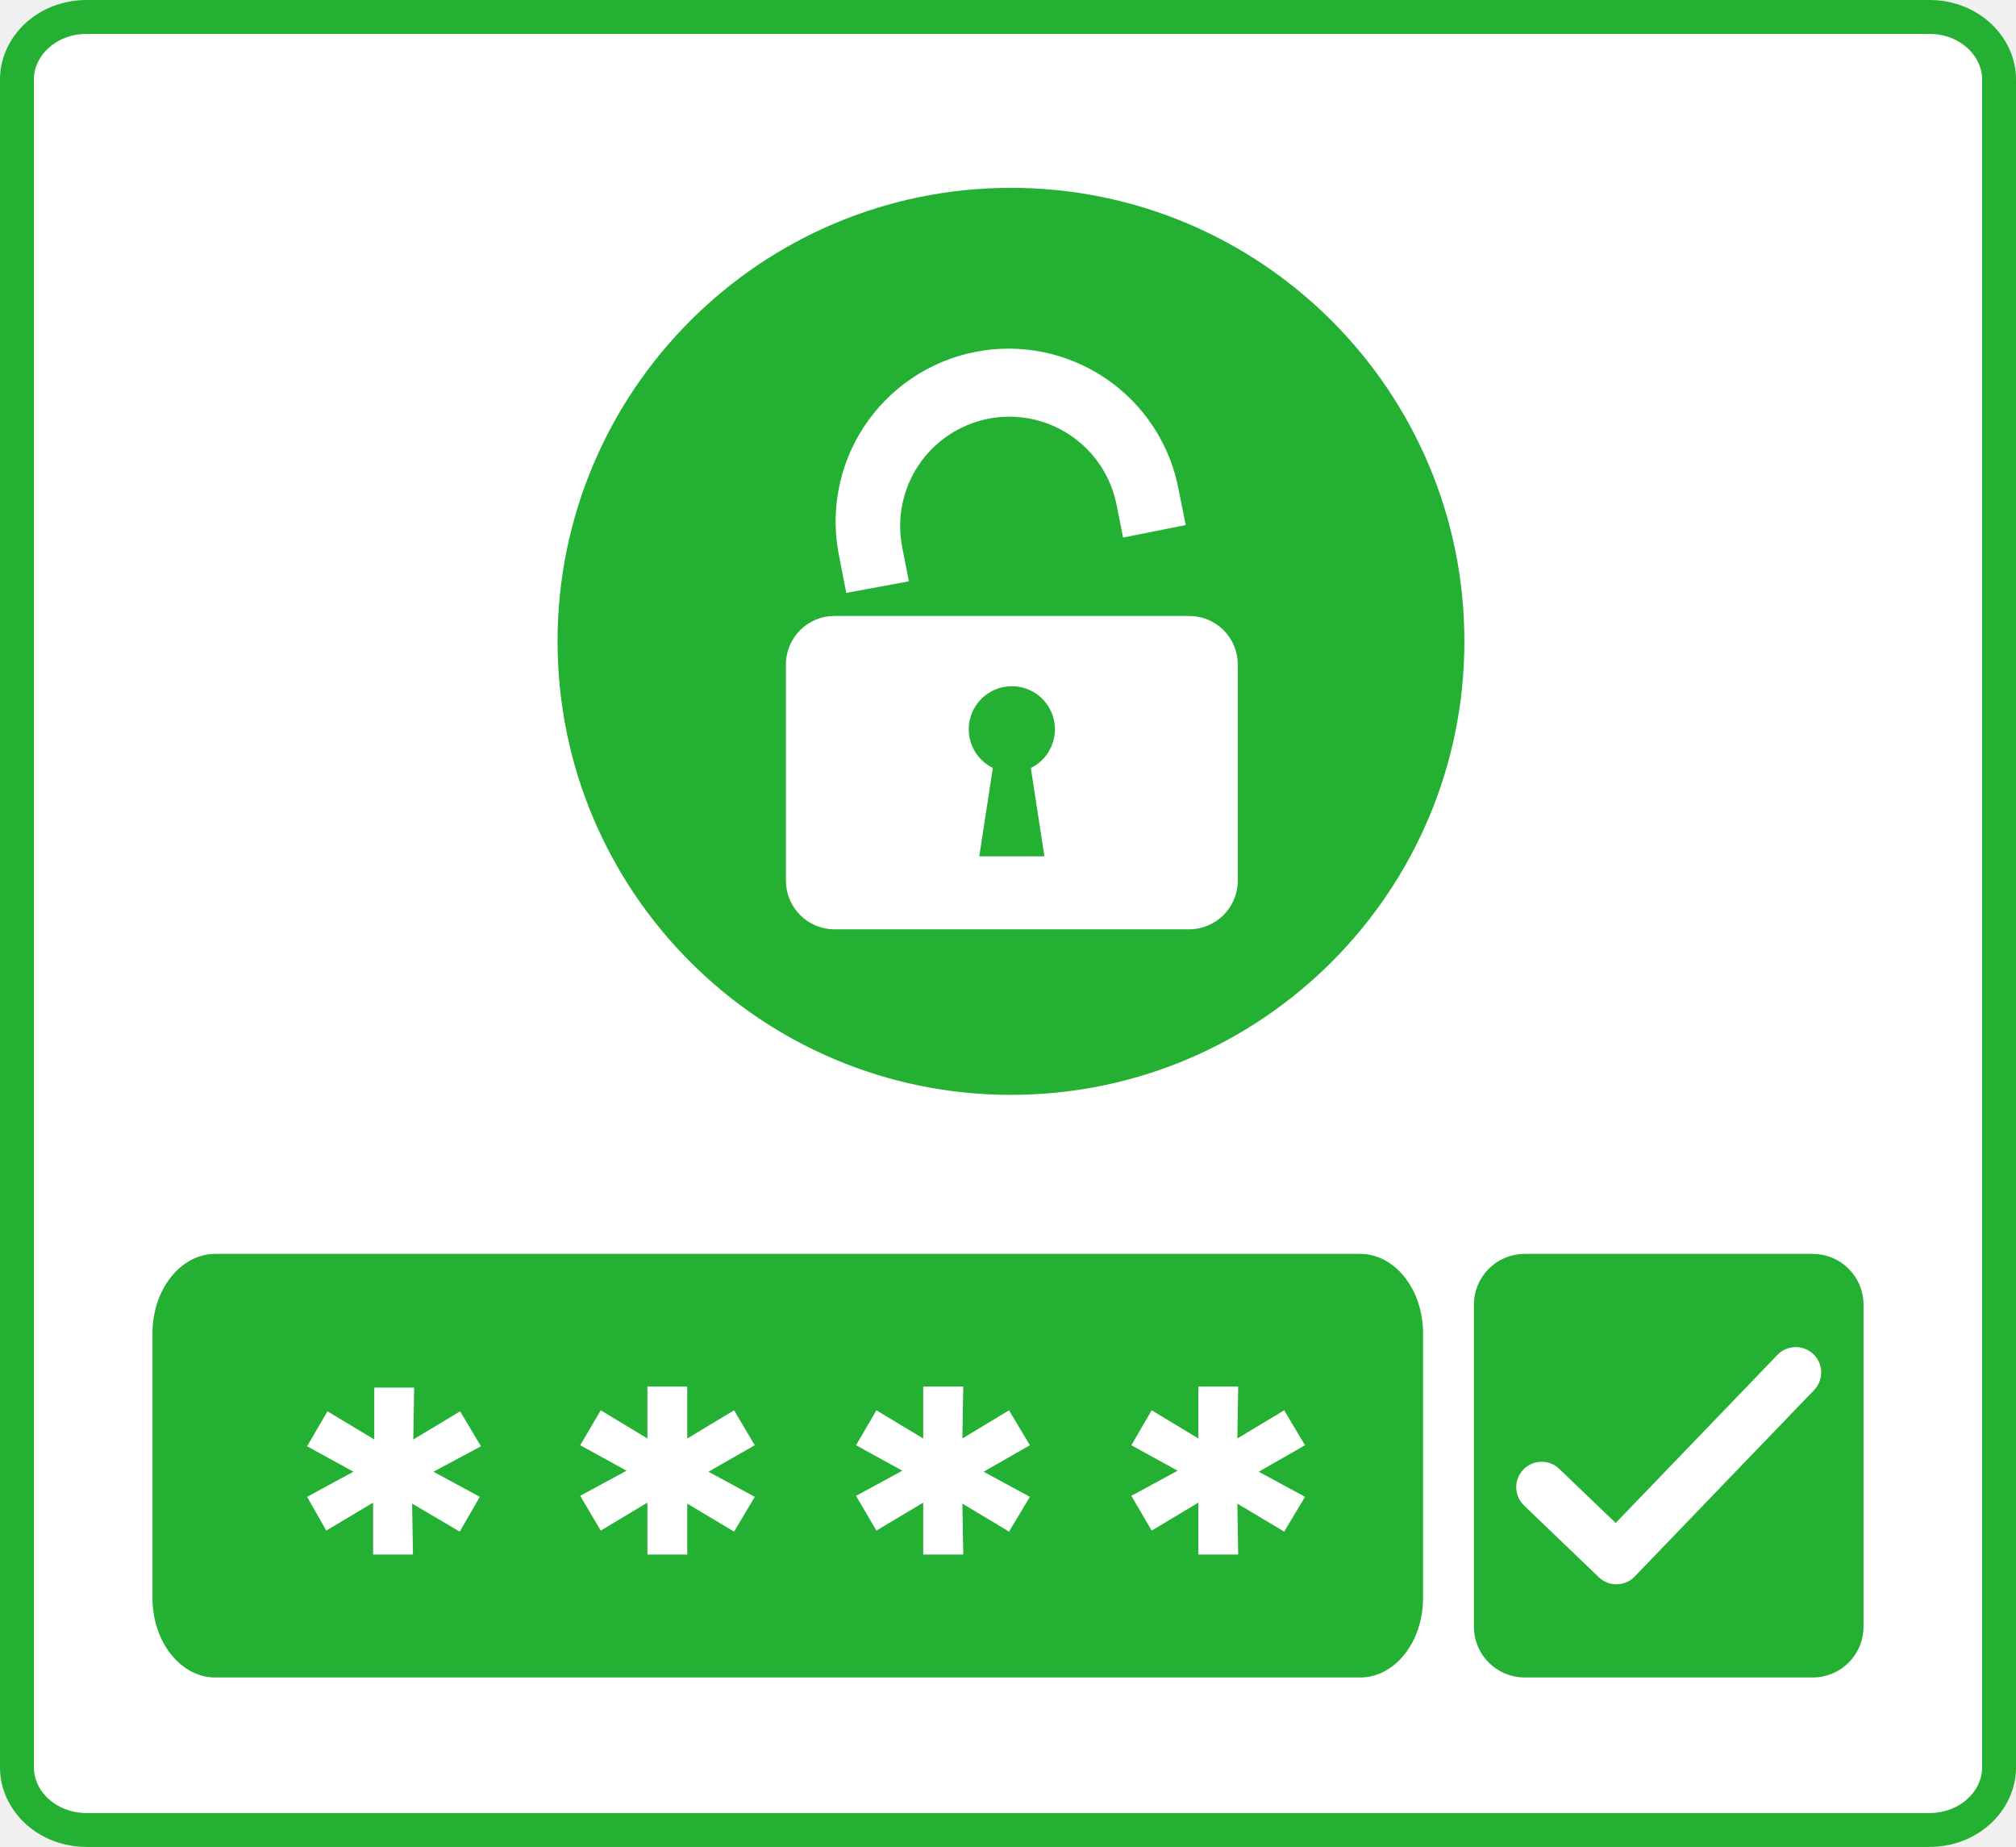
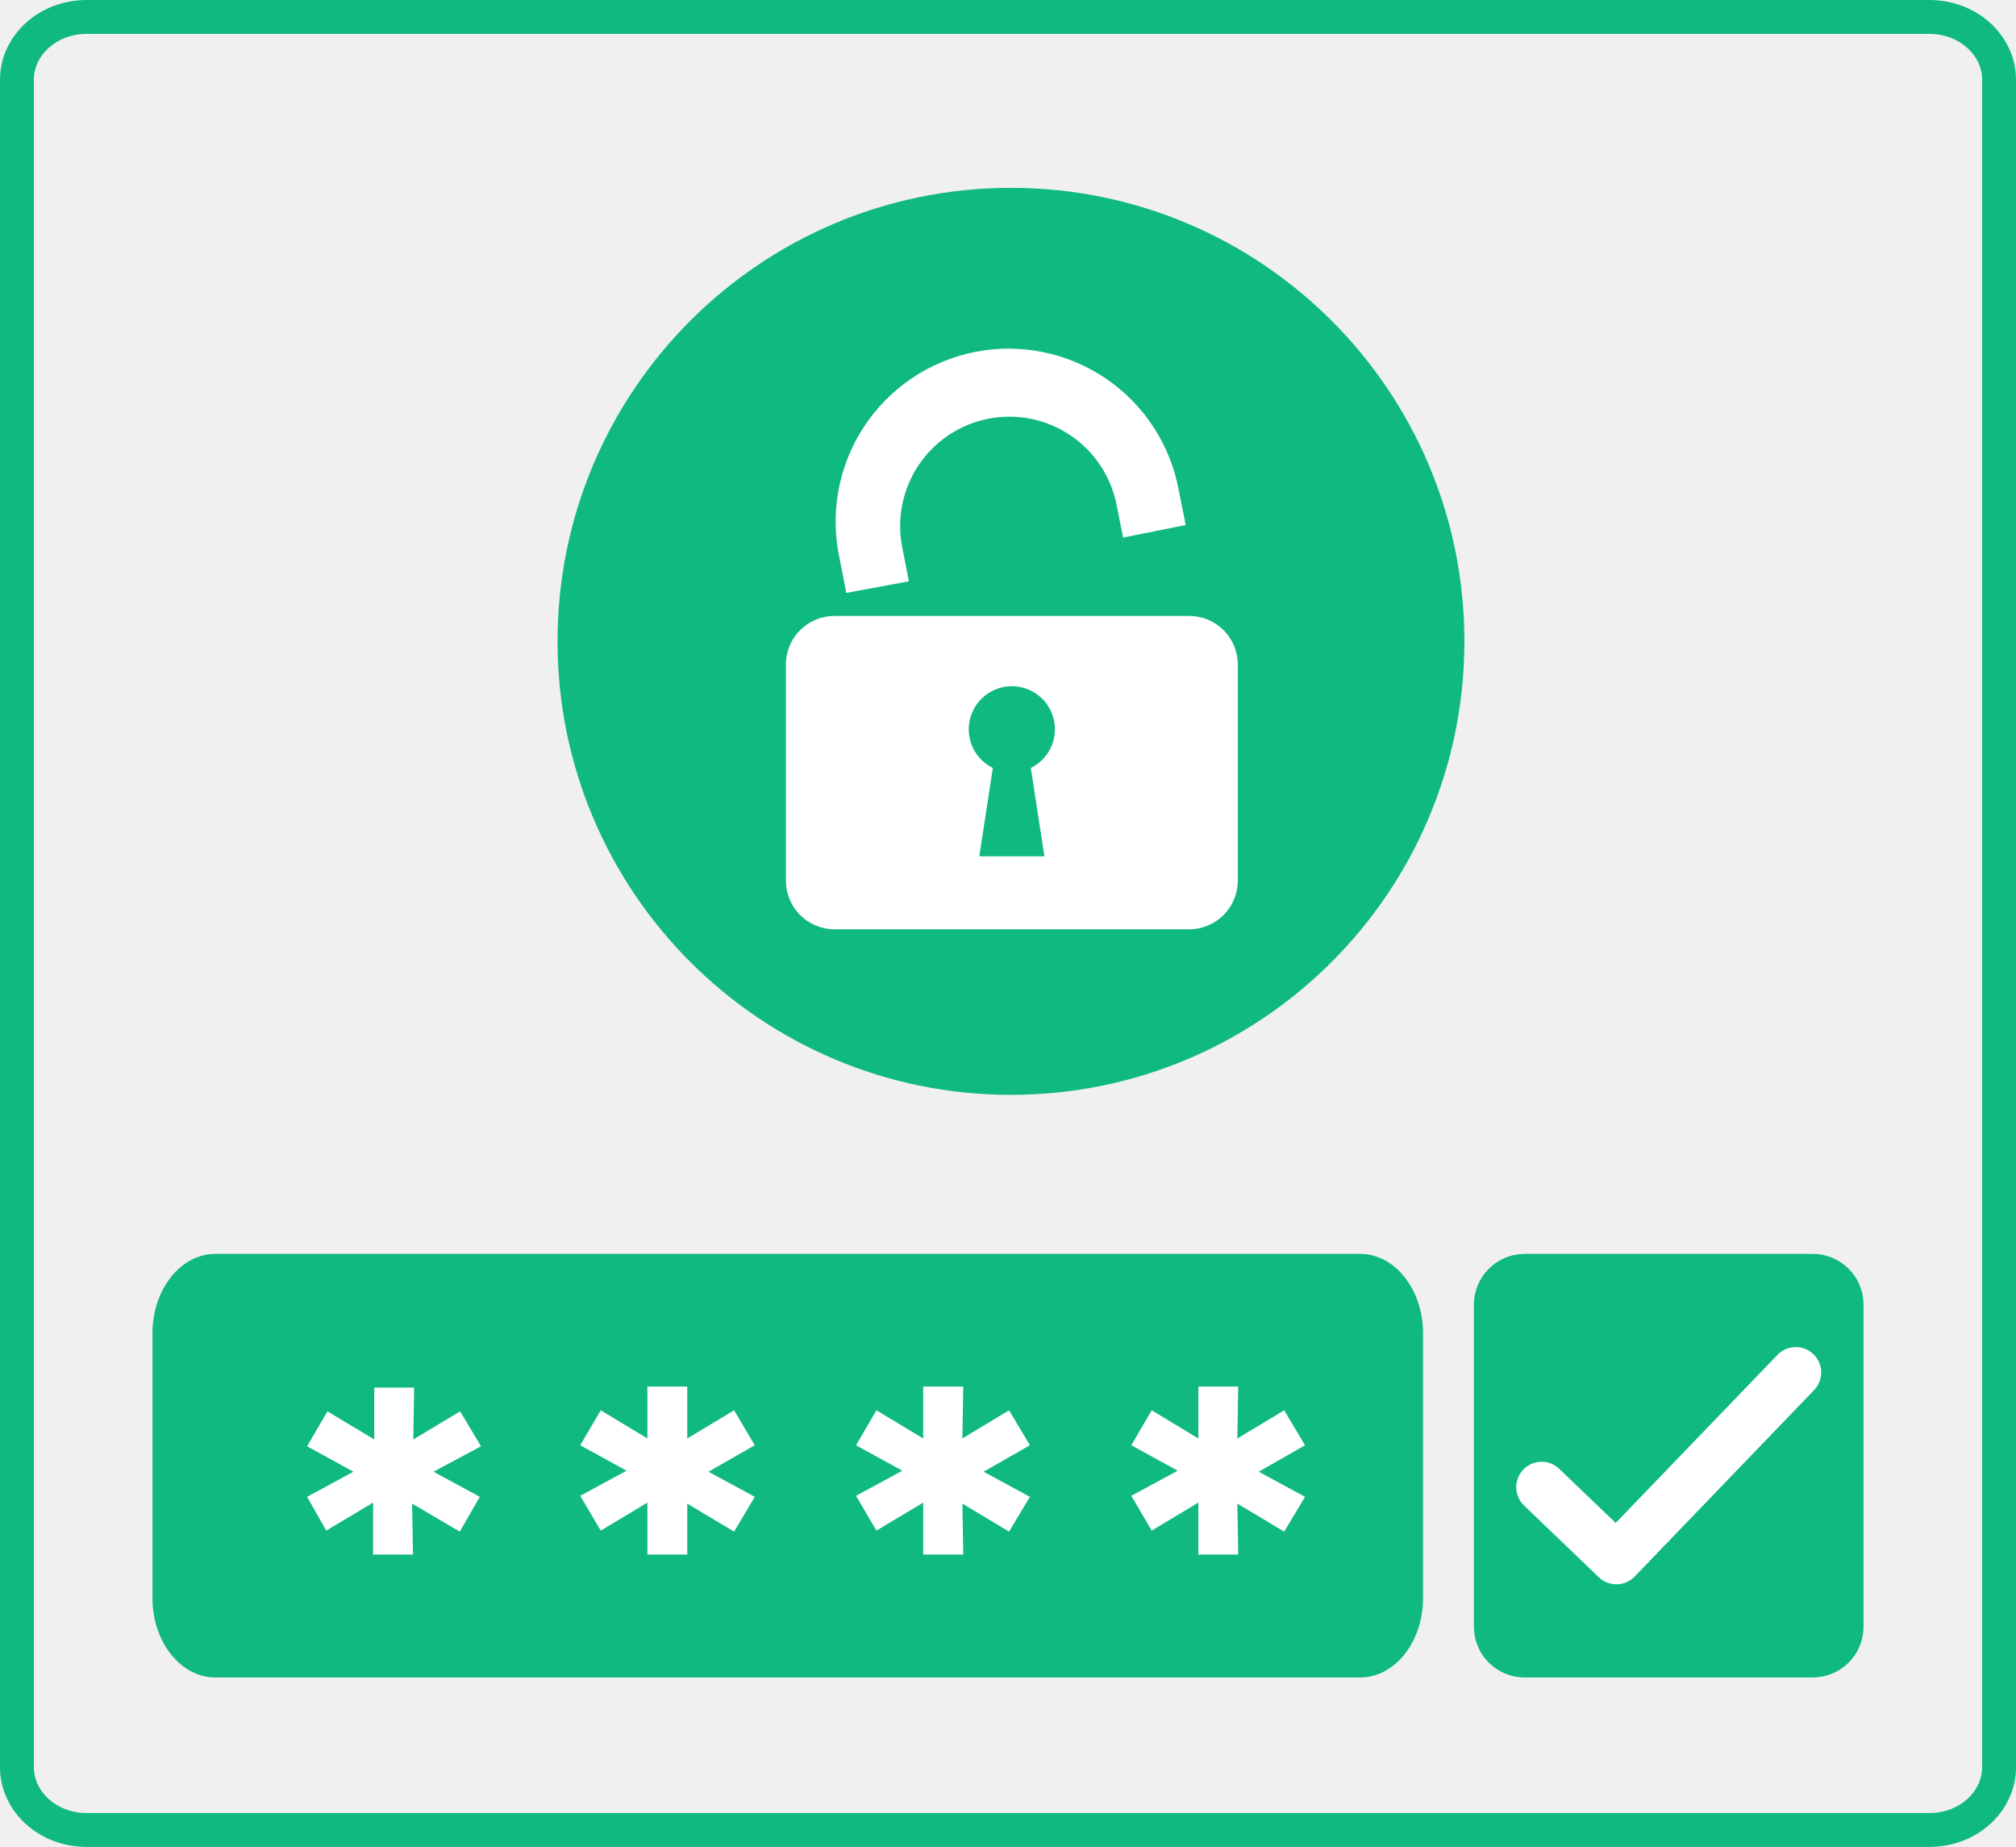
<svg xmlns="http://www.w3.org/2000/svg" width="119" height="109" viewBox="0 0 119 109" fill="none">
-   <path d="M5.121 1H113.879C116.239 1 118 2.733 118 4.691V104.309C118 106.267 116.239 108 113.879 108H5.121C2.761 108 1 106.267 1 104.309V4.691C1 2.733 2.761 1 5.121 1Z" fill="white" stroke="#24B032" stroke-width="2" />
-   <path d="M80.288 74H12.712C10.662 74 9 76.1 9 78.69V94.31C9 96.9 10.662 99 12.712 99H80.288C82.338 99 84 96.9 84 94.31V78.69C84 76.1 82.338 74 80.288 74Z" fill="#24B032" />
-   <rect x="87.5" y="74.5" width="22" height="24" rx="2.5" fill="#24B032" />
-   <rect x="87.5" y="74.5" width="22" height="24" rx="2.5" stroke="#24B032" />
+   <path d="M5.121 1H113.879C116.239 1 118 2.733 118 4.691V104.309C118 106.267 116.239 108 113.879 108H5.121C2.761 108 1 106.267 1 104.309V4.691C1 2.733 2.761 1 5.121 1Z" fill="none" stroke="#10B981" stroke-width="2" />
+   <path d="M80.288 74H12.712C10.662 74 9 76.1 9 78.69V94.31C9 96.9 10.662 99 12.712 99H80.288C82.338 99 84 96.9 84 94.31V78.69C84 76.1 82.338 74 80.288 74Z" fill="#10B981" />
+   <rect x="87.5" y="74.5" width="22" height="24" rx="2.5" fill="#10B981" />
+   <rect x="87.5" y="74.5" width="22" height="24" rx="2.5" stroke="#10B981" />
  <path d="M91 87.769L95.412 92L106 81" stroke="white" stroke-width="3" stroke-linecap="round" stroke-linejoin="round" />
  <path d="M25.587 86.856L28.321 88.338L27.14 90.391L24.326 88.739L24.376 91.743H22.023V88.679L19.259 90.331L18.128 88.338L20.861 86.856L18.128 85.355L19.329 83.292L22.093 84.954V81.89H24.446L24.396 84.954L27.16 83.292L28.391 85.355L25.587 86.856Z" fill="white" />
  <path d="M41.819 86.856L44.552 88.338L43.331 90.391L40.567 88.739V91.743H38.214V88.679L35.461 90.331L34.249 88.278L36.983 86.796L34.249 85.294L35.461 83.232L38.214 84.894V81.83H40.567V84.894L43.331 83.232L44.552 85.294L41.819 86.856Z" fill="white" />
  <path d="M58.06 86.856L60.793 88.338L59.562 90.391L56.808 88.739L56.858 91.743H54.495V88.679L51.732 90.331L50.53 88.278L53.264 86.796L50.53 85.294L51.732 83.232L54.495 84.894V81.83H56.858L56.808 84.894L59.562 83.232L60.793 85.294L58.06 86.856Z" fill="white" />
  <path d="M74.3 86.856L77.033 88.338L75.802 90.391L73.038 88.739L73.088 91.743H70.735V88.679L67.982 90.331L66.78 88.278L69.514 86.796L66.78 85.294L67.982 83.232L70.735 84.894V81.83H73.088L73.038 84.894L75.802 83.232L77.033 85.294L74.3 86.856Z" fill="white" />
-   <path d="M59.675 64.615C74.457 64.615 86.44 52.632 86.44 37.85C86.44 23.069 74.457 11.086 59.675 11.086C44.894 11.086 32.911 23.069 32.911 37.85C32.911 52.632 44.894 64.615 59.675 64.615Z" fill="#24B032" />
+   <path d="M59.675 64.615C74.457 64.615 86.44 52.632 86.44 37.85C86.44 23.069 74.457 11.086 59.675 11.086C44.894 11.086 32.911 23.069 32.911 37.85C32.911 52.632 44.894 64.615 59.675 64.615Z" fill="#10B981" />
  <path d="M70.19 36.352H49.263C48.886 36.351 48.511 36.424 48.162 36.568C47.813 36.712 47.495 36.924 47.228 37.191C46.961 37.458 46.75 37.775 46.606 38.124C46.462 38.474 46.388 38.848 46.39 39.226V51.972C46.39 52.734 46.692 53.465 47.231 54.004C47.77 54.543 48.501 54.846 49.263 54.846H70.19C70.952 54.846 71.683 54.543 72.222 54.004C72.761 53.465 73.064 52.734 73.064 51.972V39.226C73.065 38.848 72.992 38.474 72.848 38.124C72.704 37.775 72.492 37.458 72.225 37.191C71.958 36.924 71.641 36.712 71.291 36.568C70.942 36.424 70.568 36.351 70.19 36.352ZM61.649 50.54H57.804L58.605 45.324C58.09 45.07 57.675 44.65 57.429 44.131C57.183 43.612 57.12 43.025 57.249 42.465C57.38 41.906 57.695 41.407 58.145 41.049C58.595 40.692 59.152 40.498 59.727 40.498C60.301 40.498 60.859 40.692 61.309 41.049C61.758 41.407 62.074 41.906 62.204 42.465C62.334 43.025 62.271 43.612 62.025 44.131C61.778 44.65 61.364 45.07 60.848 45.324L61.649 50.54Z" fill="white" />
  <path d="M53.649 34.309L53.258 32.307C52.923 30.63 53.267 28.888 54.215 27.465C55.163 26.041 56.638 25.053 58.315 24.717C59.992 24.381 61.734 24.725 63.157 25.674C64.58 26.622 65.569 28.097 65.905 29.774L66.295 31.726L69.99 30.985L69.589 28.983C69.349 27.646 68.845 26.371 68.106 25.231C67.367 24.092 66.408 23.111 65.285 22.347C64.163 21.583 62.899 21.05 61.568 20.78C60.237 20.51 58.866 20.508 57.534 20.774C56.203 21.04 54.938 21.57 53.813 22.331C52.688 23.092 51.727 24.07 50.984 25.207C50.242 26.344 49.734 27.618 49.49 28.954C49.246 30.29 49.271 31.662 49.564 32.988L49.954 34.99L53.649 34.309Z" fill="white" />
</svg>
